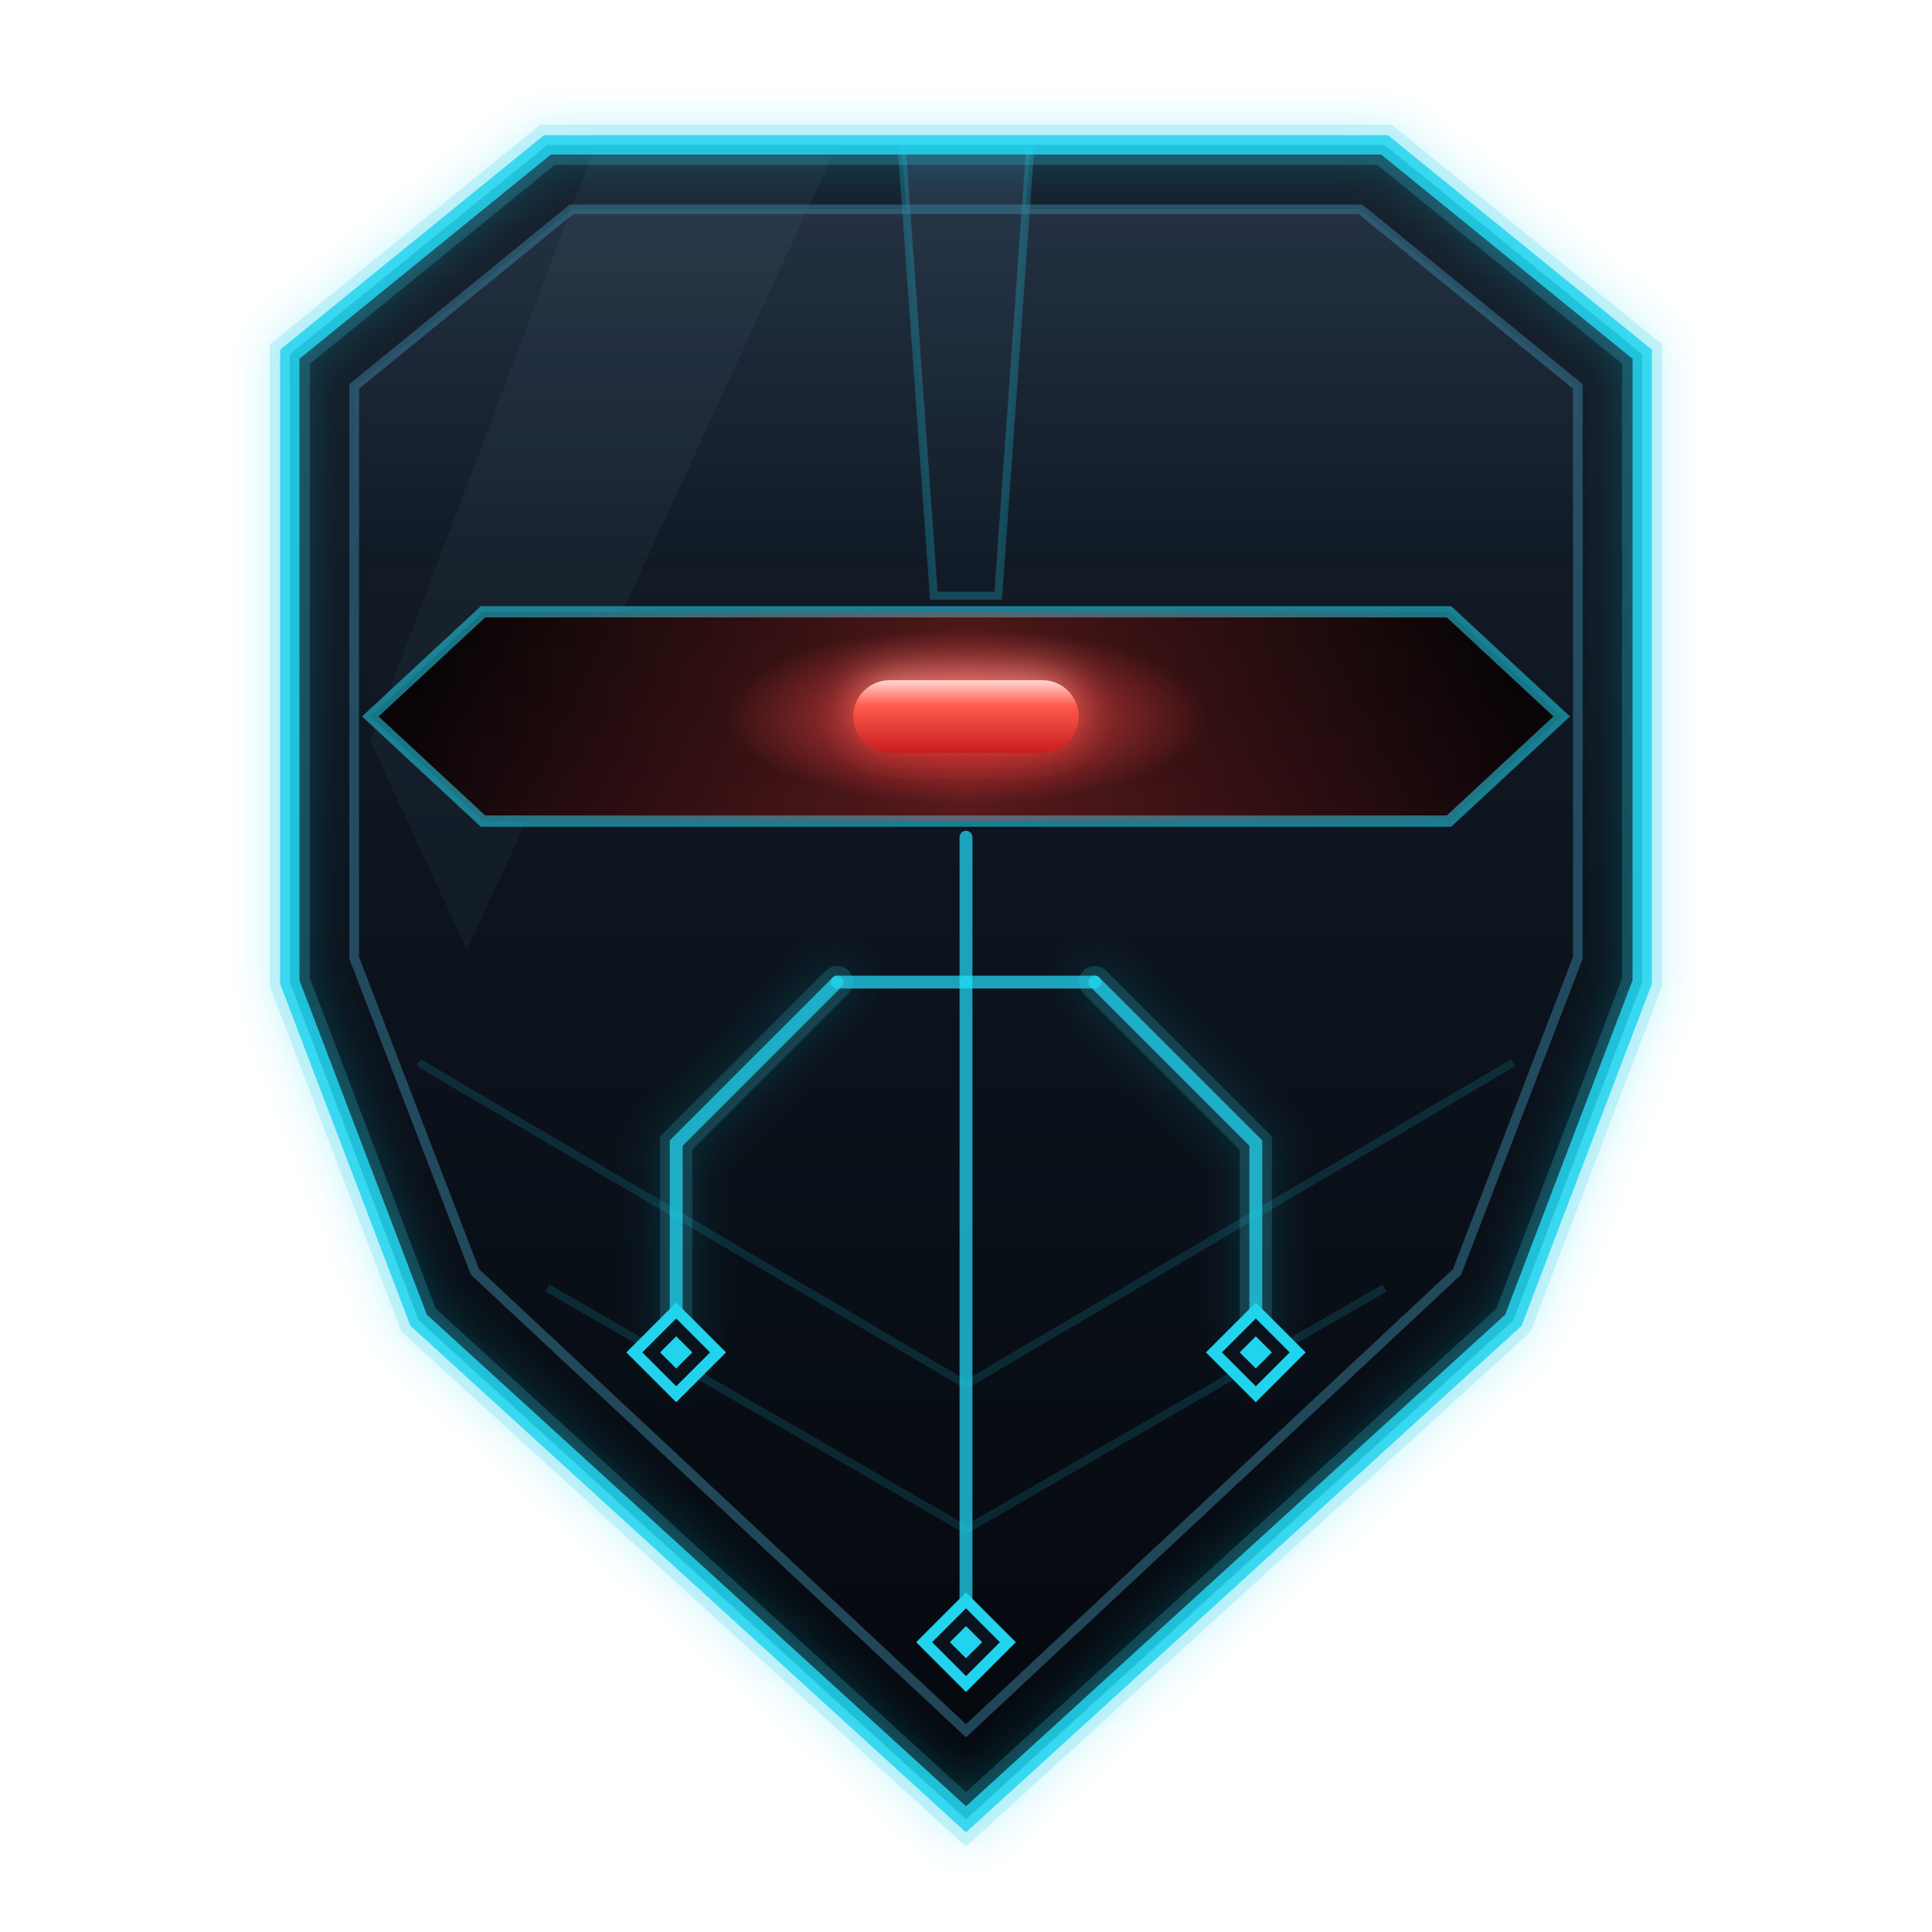
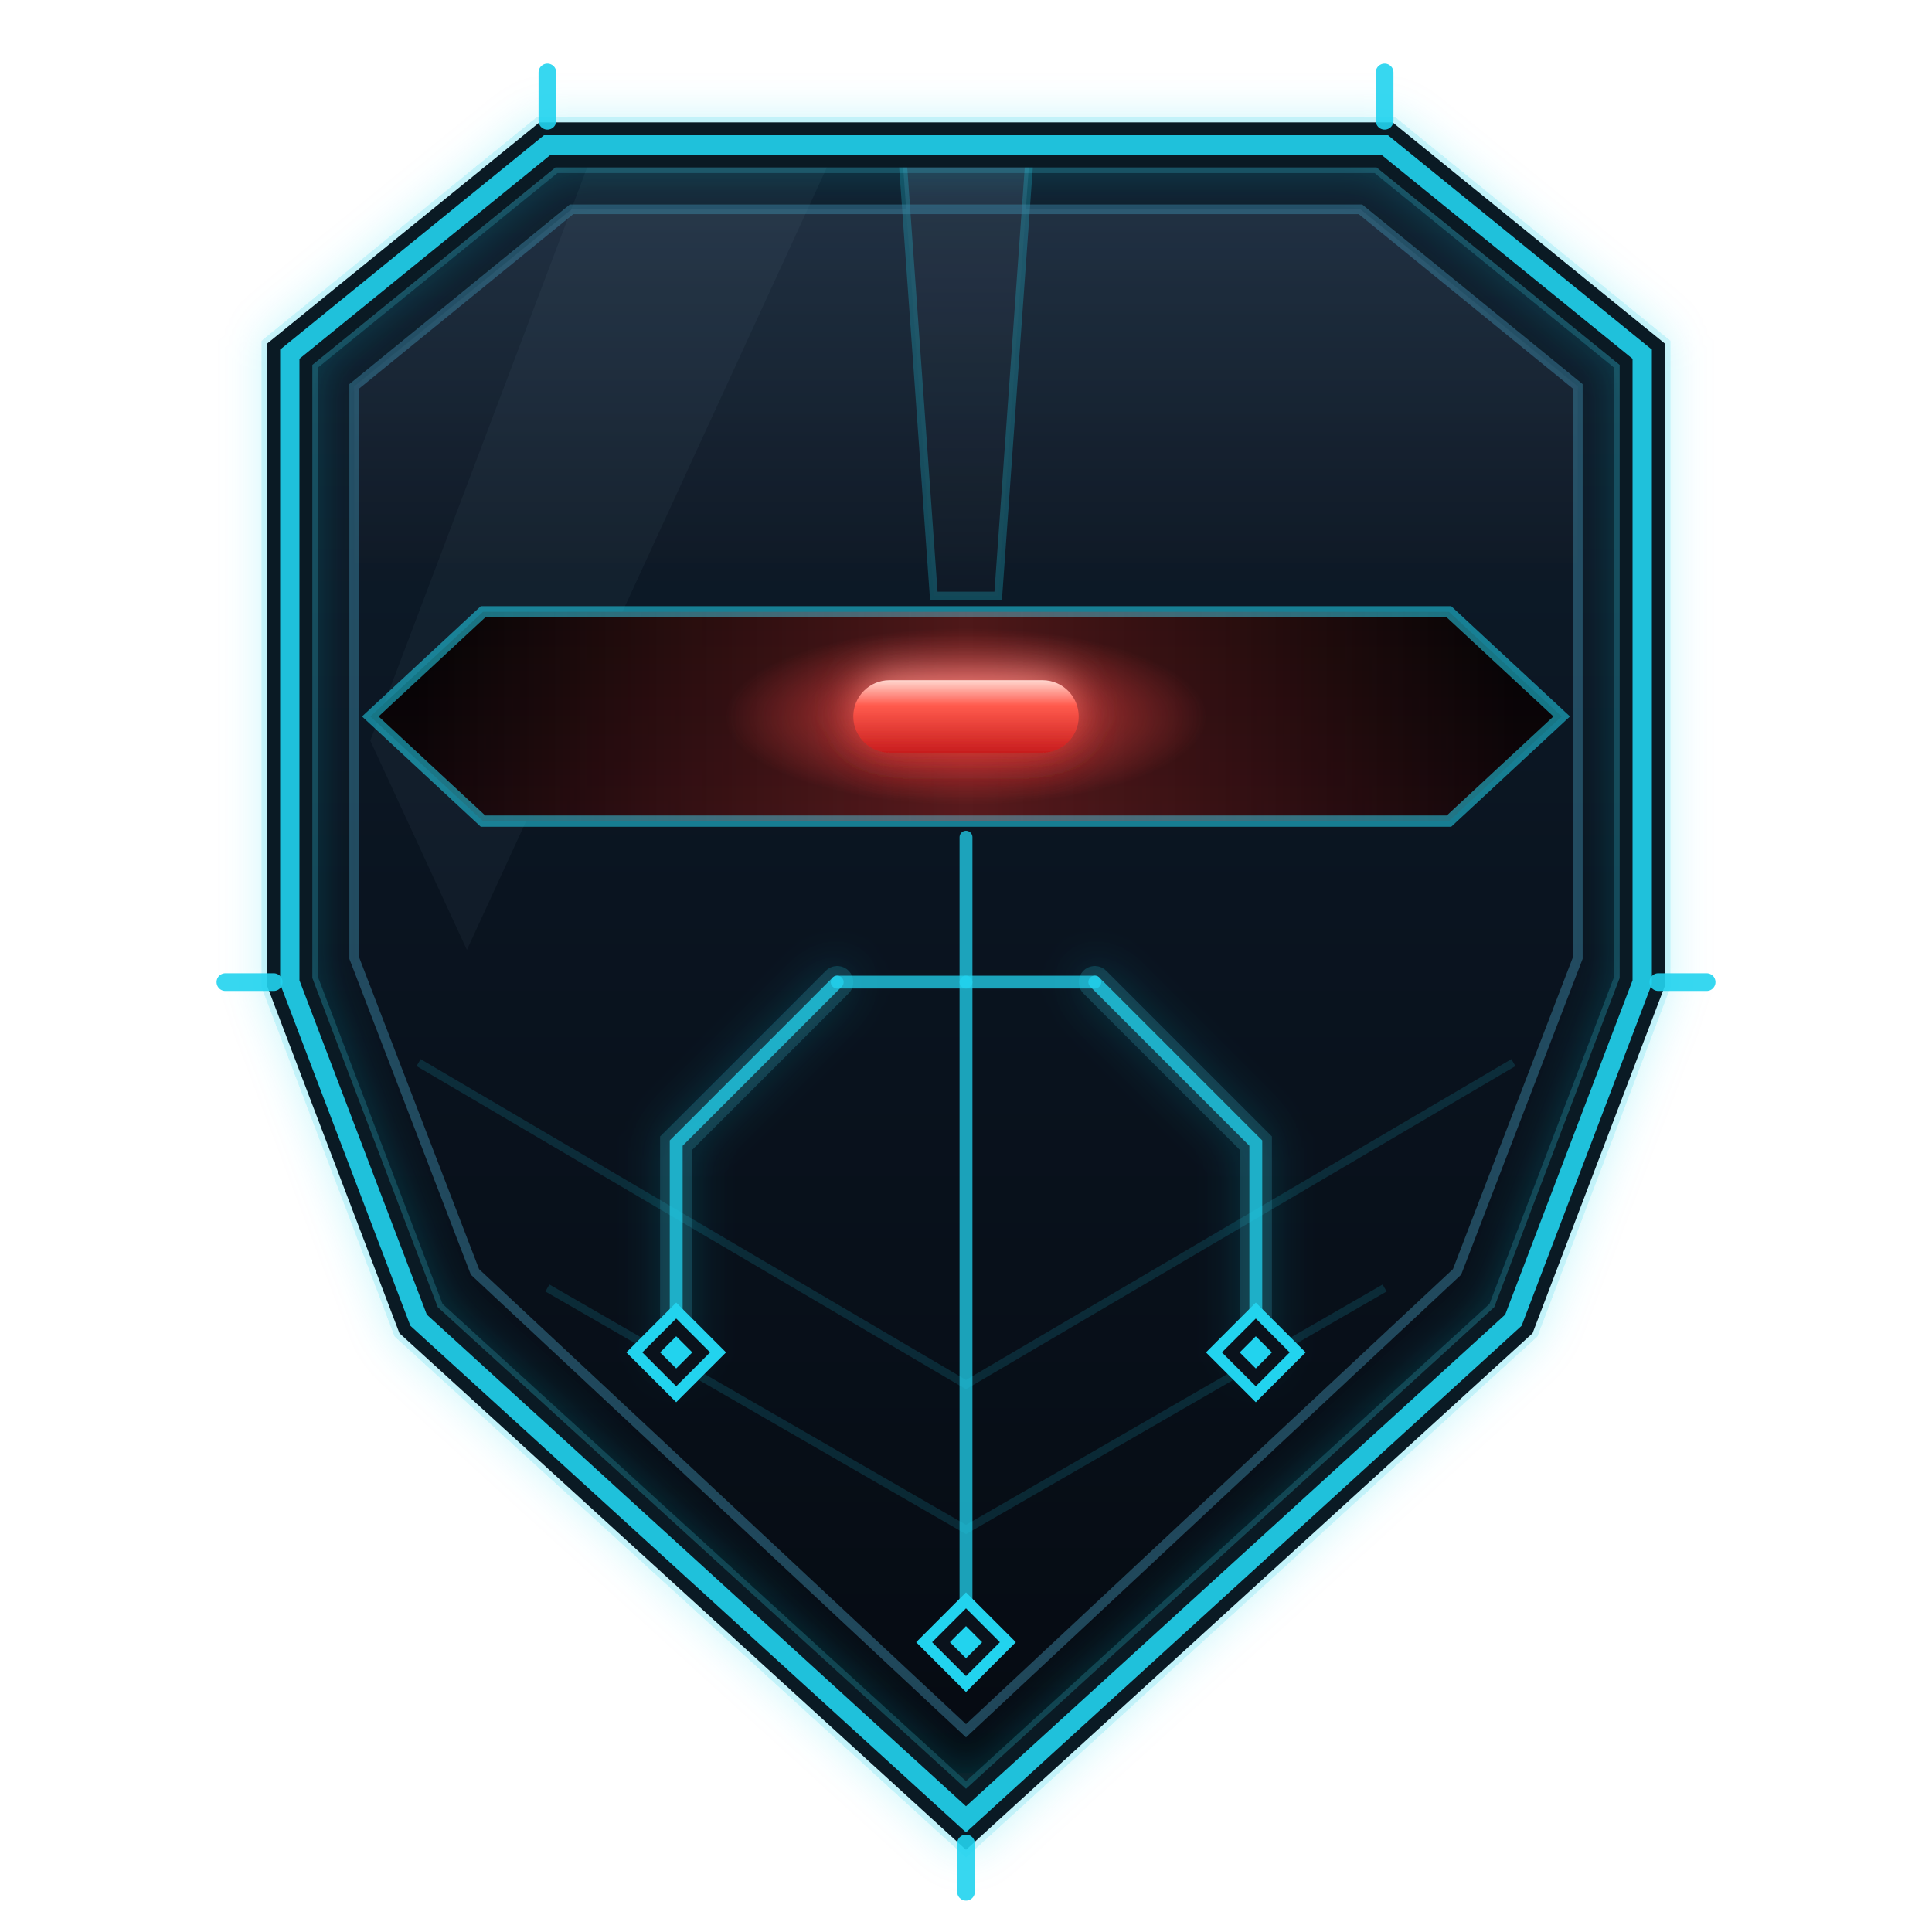
<svg xmlns="http://www.w3.org/2000/svg" viewBox="0 0 240 240" width="240" height="240" role="img" aria-label="Galadriel sentinel shield: an angular futuristic crest whose visor slit carries a sweeping red scanning eye; three sensor channels feed it from below — the watcher that looks for the channel that lies.">
  <defs>
    <linearGradient id="plate" x1="0" y1="0" x2="0" y2="1">
-       <stop offset="0%" stop-color="#18222f" />
-       <stop offset="45%" stop-color="#0c141e" />
-       <stop offset="100%" stop-color="#05080d" />
+       <stop offset="0%" stop-color="#10202f" />
+       <stop offset="45%" stop-color="#0a1420" />
+       <stop offset="100%" stop-color="#050a11" />
    </linearGradient>
    <linearGradient id="crown" x1="0" y1="0" x2="0" y2="1">
      <stop offset="0%" stop-color="#2a3a4d" />
      <stop offset="100%" stop-color="#101a26" />
    </linearGradient>
    <linearGradient id="slitwell" x1="0" y1="0" x2="0" y2="1">
      <stop offset="0%" stop-color="#020304" />
      <stop offset="100%" stop-color="#12060a" />
    </linearGradient>
    <linearGradient id="trail" x1="0" y1="0" x2="1" y2="0">
      <stop offset="0%" stop-color="#ef4444" stop-opacity="0" />
      <stop offset="50%" stop-color="#ef4444" stop-opacity="0.32" />
      <stop offset="100%" stop-color="#ef4444" stop-opacity="0" />
    </linearGradient>
    <radialGradient id="eyeglow" cx="50%" cy="50%" r="50%">
      <stop offset="0%" stop-color="#ff6b5e" stop-opacity="0.9" />
      <stop offset="45%" stop-color="#ef4444" stop-opacity="0.5" />
      <stop offset="100%" stop-color="#ef4444" stop-opacity="0" />
    </radialGradient>
    <linearGradient id="eyecore" x1="0" y1="0" x2="0" y2="1">
      <stop offset="0%" stop-color="#ffd7cf" />
      <stop offset="35%" stop-color="#ff5a4d" />
      <stop offset="100%" stop-color="#c81e1e" />
    </linearGradient>
    <filter id="glow" x="-60%" y="-60%" width="220%" height="220%">
      <feGaussianBlur stdDeviation="2.6" result="b" />
      <feMerge>
        <feMergeNode in="b" />
        <feMergeNode in="SourceGraphic" />
      </feMerge>
    </filter>
    <style>
-       .rim{fill:none;stroke:#22d3ee;stroke-width:2.4;stroke-linejoin:miter;stroke-opacity:.85}
-       .rimglow{fill:none;stroke:#22d3ee;stroke-width:5;stroke-linejoin:miter;stroke-opacity:.22;filter:url(#glow)}
+       .rim{fill:none;stroke:#22d3ee;stroke-width:2.4;stroke-linejoin:miter;stroke-opacity:.9}
+       .rimdark{fill:none;stroke:#0a1a24;stroke-width:5.6;stroke-linejoin:miter}
+       .rimglow{fill:none;stroke:#22d3ee;stroke-width:7;stroke-linejoin:miter;stroke-opacity:.2;filter:url(#glow)}
+       .vtick{stroke:#22d3ee;stroke-width:2.2;stroke-linecap:round;stroke-opacity:.9}
      .bevel{fill:none;stroke:#3b82a0;stroke-width:1.2;stroke-opacity:.5;stroke-linejoin:miter}
      .facet{stroke:#22d3ee;stroke-width:1;stroke-opacity:.14}
      .slitedge{fill:none;stroke:#22d3ee;stroke-width:1.4;stroke-opacity:.55;stroke-linejoin:miter}
      .trace{fill:none;stroke:#22d3ee;stroke-width:1.6;stroke-linecap:round;stroke-opacity:.75}
      .traceglow{fill:none;stroke:#22d3ee;stroke-width:4;stroke-linecap:round;stroke-opacity:.18;filter:url(#glow)}
      .tnode{fill:#0a121c;stroke:#22d3ee;stroke-width:1.4}
      .tdot{fill:#22d3ee}
      .eye{animation:scan 3.6s ease-in-out infinite}
      @keyframes scan{0%{transform:translateX(0)}25%{transform:translateX(42px)}75%{transform:translateX(-42px)}100%{transform:translateX(0)}}
      @media (prefers-reduced-motion:reduce){.eye{animation:none}}
-       @media (prefers-color-scheme:light){.rimglow{stroke-opacity:.3}}
+       @media (prefers-color-scheme:light){.rimglow{stroke-opacity:.28}.rim{stroke-opacity:1}.rimdark{stroke:#123240}.vtick{stroke-opacity:1}}
    </style>
  </defs>
  <path d="M36 44 L68 18 L172 18 L204 44 L204 122 L188 164 L120 226 L52 164 L36 122 Z" fill="url(#plate)" />
  <path d="M44 48 L71 26 L169 26 L196 48 L196 70 L44 70 Z" fill="url(#crown)" opacity="0.65" />
  <path d="M112 18 L128 18 L124 74 L116 74 Z" fill="url(#crown)" opacity="0.9" stroke="#22d3ee" stroke-opacity="0.28" stroke-width="1" />
  <path d="M74 18 L104 18 L58 118 L46 92 Z" fill="#9fdcec" opacity="0.045" />
  <path class="bevel" d="M44 48 L71 26 L169 26 L196 48 L196 119 L181 158 L120 215 L59 158 L44 119 Z" />
  <path class="facet" d="M52 132 L120 172 L188 132" fill="none" />
  <path class="facet" d="M68 160 L120 190 L172 160" fill="none" />
  <g>
    <path class="traceglow" d="M120 204 V122" />
    <path class="trace" d="M120 204 V122" />
    <path class="traceglow" d="M84 168 V142 L104 122" />
    <path class="trace" d="M84 168 V142 L104 122" />
    <path class="traceglow" d="M156 168 V142 L136 122" />
    <path class="trace" d="M156 168 V142 L136 122" />
    <path class="traceglow" d="M104 122 H136" />
    <path class="trace" d="M104 122 H136" />
    <path class="traceglow" d="M120 122 V104" />
    <path class="trace" d="M120 122 V104" />
    <path class="tnode" d="M120 198.8 L125.2 204 L120 209.2 L114.8 204 Z" />
    <path class="tdot" d="M120 202 L122 204 L120 206 L118 204 Z" />
    <path class="tnode" d="M84 162.8 L89.2 168 L84 173.2 L78.8 168 Z" />
    <path class="tdot" d="M84 166 L86 168 L84 170 L82 168 Z" />
    <path class="tnode" d="M156 162.8 L161.2 168 L156 173.2 L150.8 168 Z" />
    <path class="tdot" d="M156 166 L158 168 L156 170 L154 168 Z" />
  </g>
  <path d="M46 89 L60 76 L180 76 L194 89 L180 102 L60 102 Z" fill="url(#slitwell)" />
  <path class="slitedge" d="M46 89 L60 76 L180 76 L194 89 L180 102 L60 102 Z" />
  <clipPath id="slitclip">
    <path d="M46 89 L60 76 L180 76 L194 89 L180 102 L60 102 Z" />
  </clipPath>
  <g clip-path="url(#slitclip)">
    <rect x="52" y="76" width="136" height="26" fill="url(#trail)" />
    <g class="eye">
      <ellipse cx="120" cy="89" rx="30" ry="11" fill="url(#eyeglow)" />
      <rect x="106" y="84.5" width="28" height="9" rx="4.5" fill="url(#eyecore)" filter="url(#glow)" />
    </g>
  </g>
  <path class="rimglow" d="M36 44 L68 18 L172 18 L204 44 L204 122 L188 164 L120 226 L52 164 L36 122 Z" />
+   <path class="rimdark" d="M36 44 L68 18 L172 18 L204 44 L204 122 L188 164 L120 226 L52 164 L36 122 Z" />
  <path class="rim" d="M36 44 L68 18 L172 18 L204 44 L204 122 L188 164 L120 226 L52 164 L36 122 Z" />
+   <line class="vtick" x1="28" y1="122" x2="34" y2="122" />
+   <line class="vtick" x1="206" y1="122" x2="212" y2="122" />
+   <line class="vtick" x1="120" y1="229" x2="120" y2="235" />
+   <line class="vtick" x1="68" y1="9" x2="68" y2="15" />
+   <line class="vtick" x1="172" y1="9" x2="172" y2="15" />
</svg>
